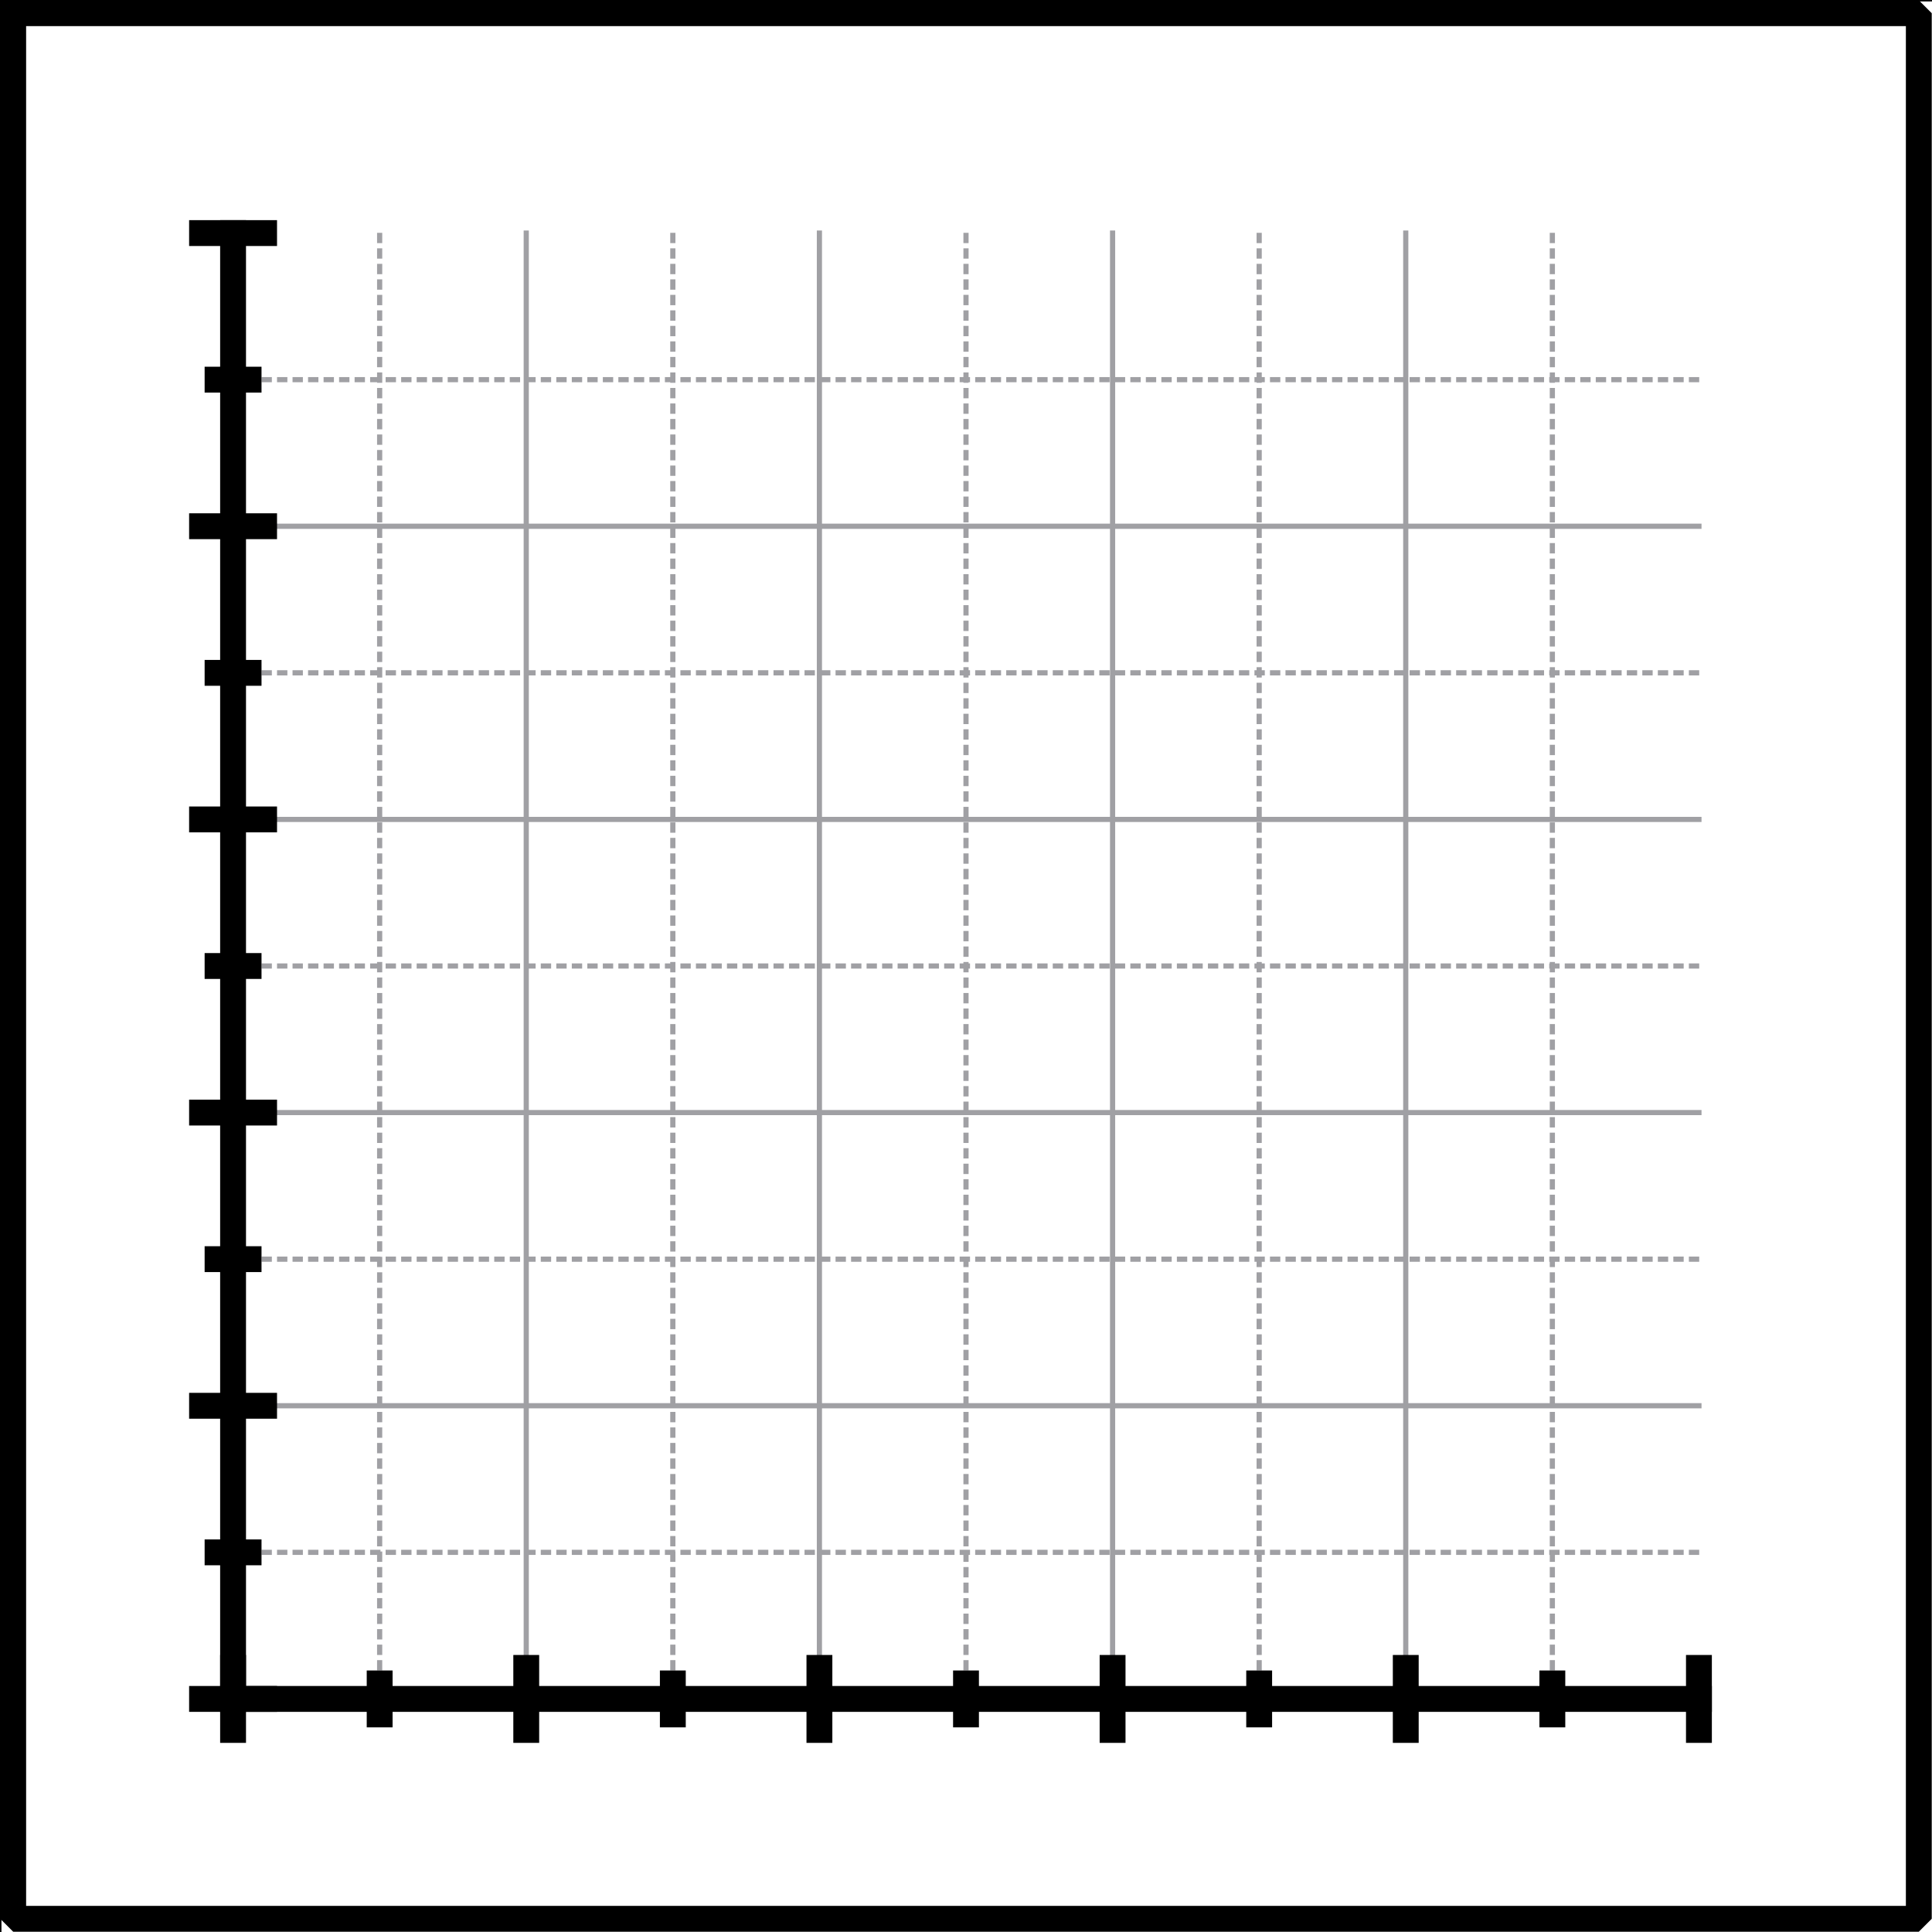
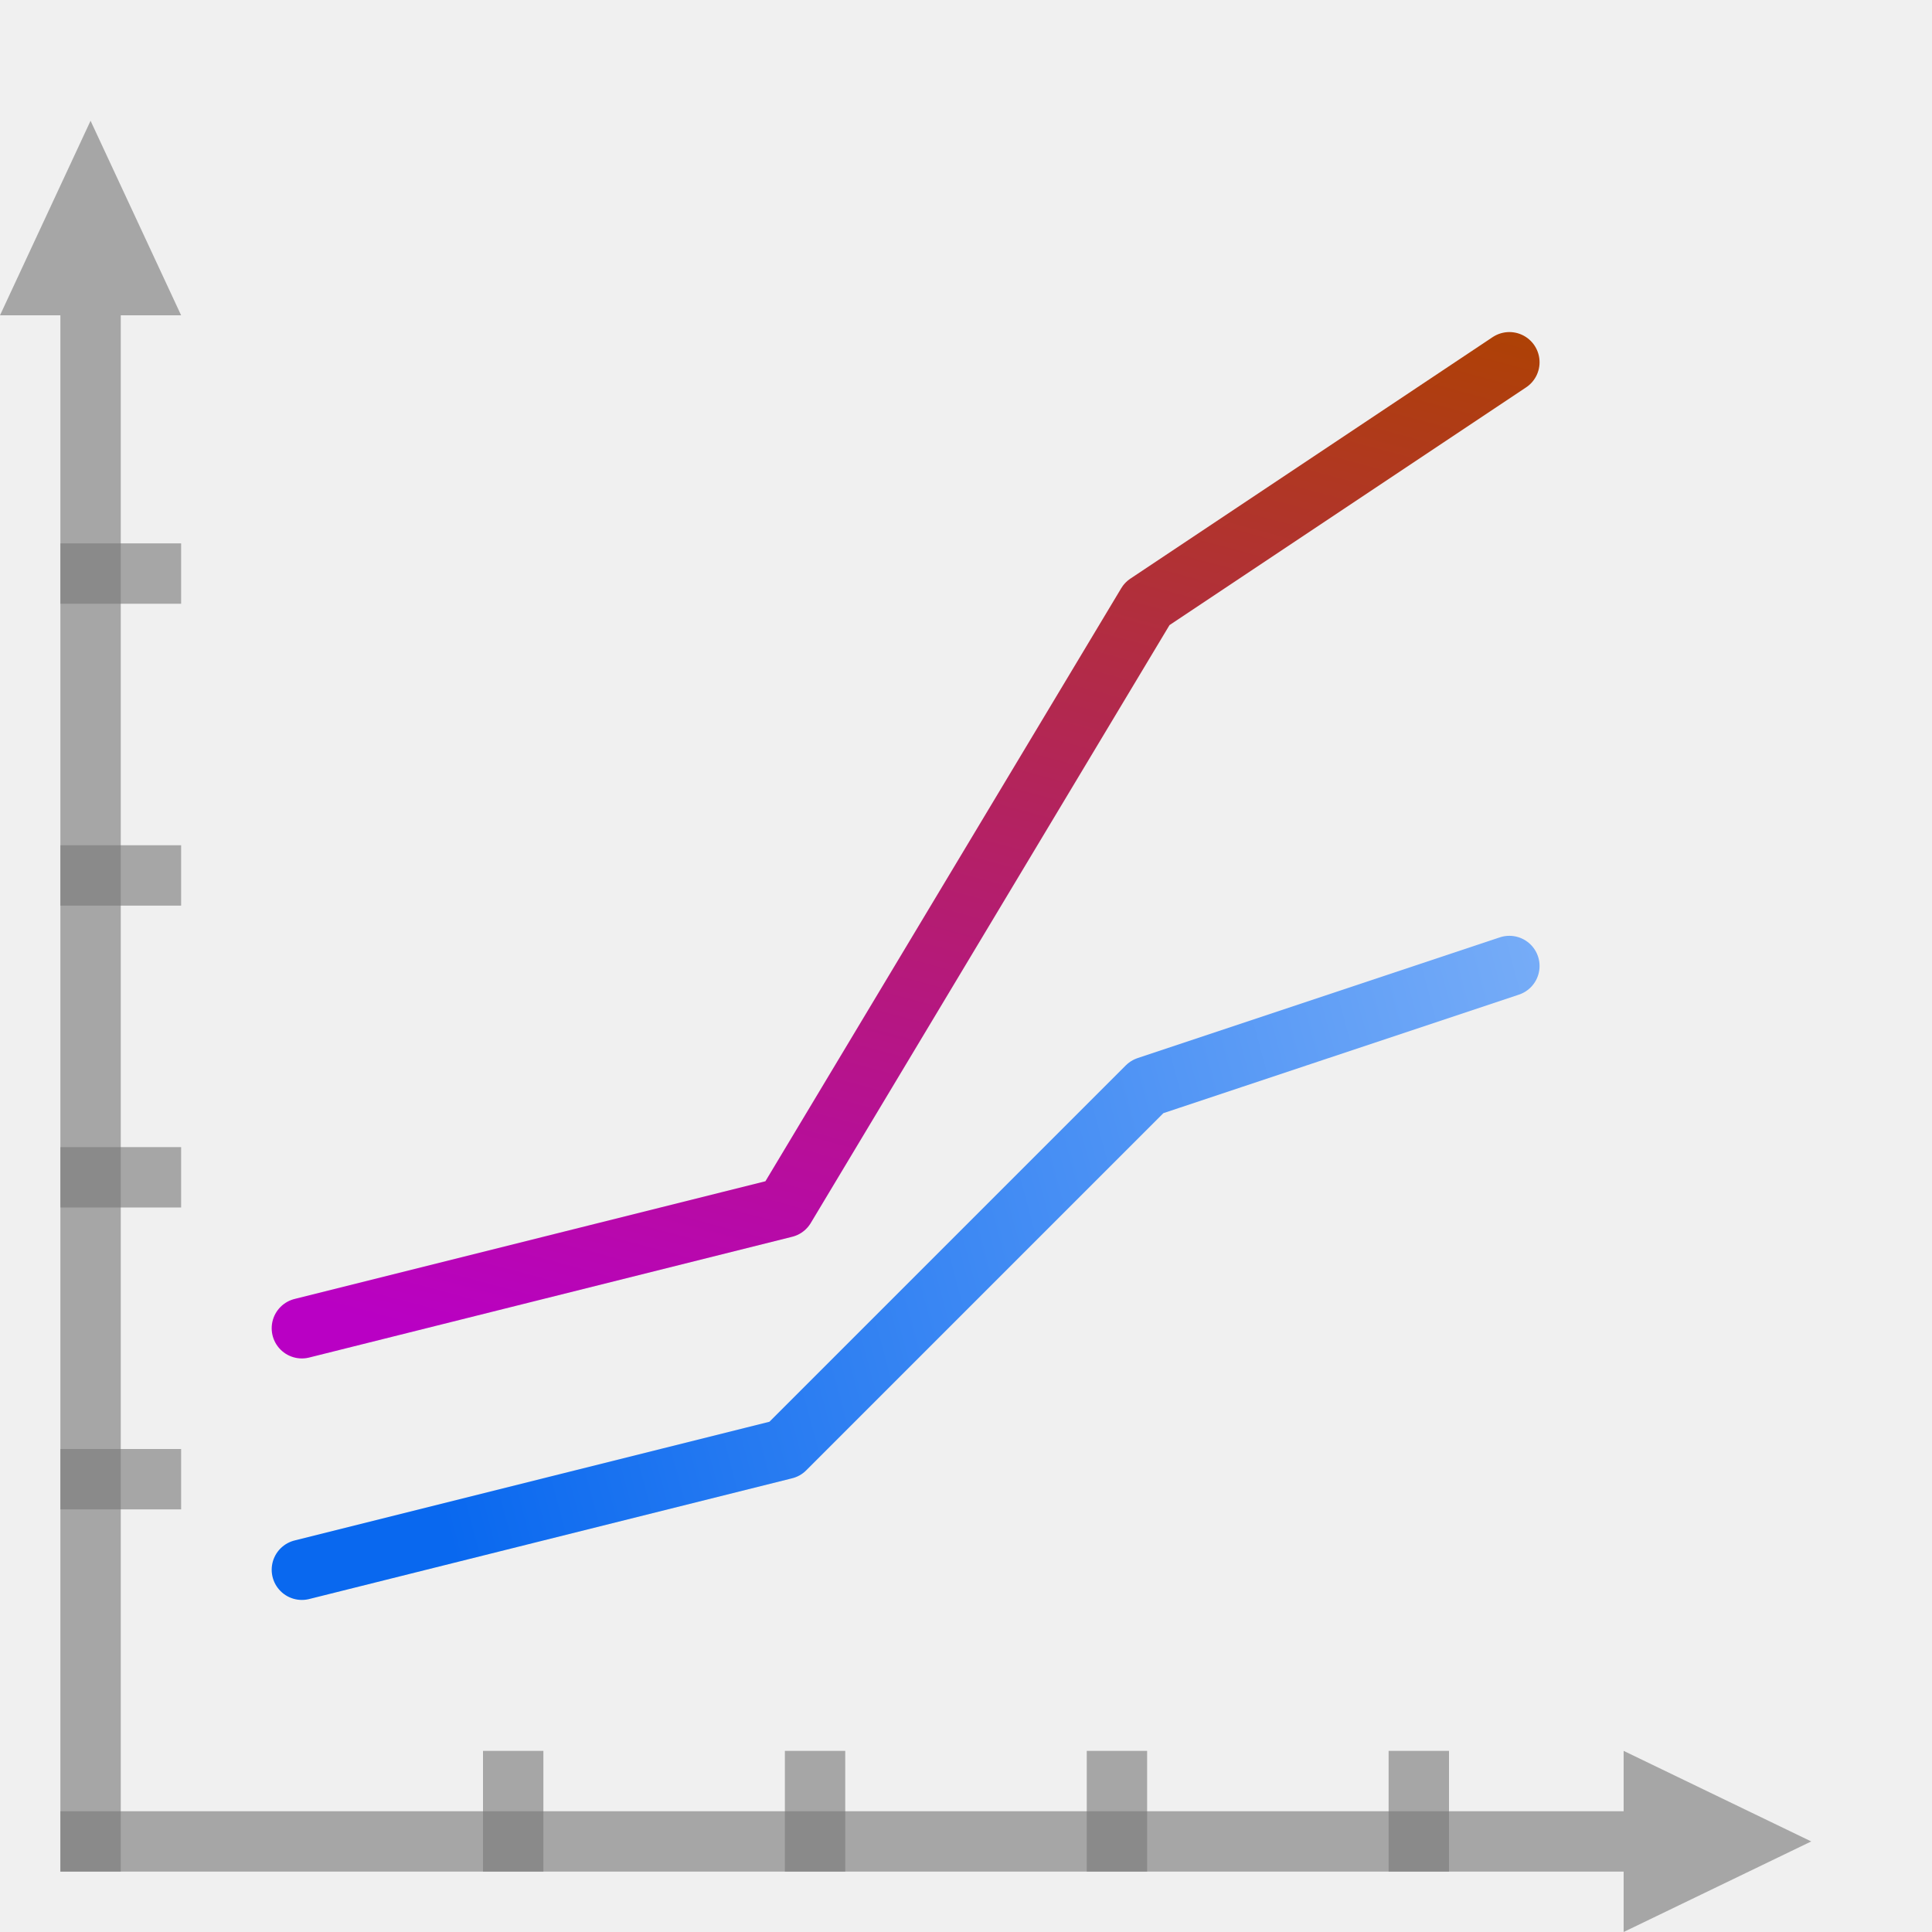
- <svg xmlns="http://www.w3.org/2000/svg" width="174.625mm" height="174.625mm" viewBox="0 0 495 495" version="1.2" baseProfile="tiny">
-   <defs>
- </defs>
-   <g fill="none" stroke="black" stroke-width="1" fill-rule="evenodd" stroke-linecap="square" stroke-linejoin="bevel">
-     <g fill="none" stroke="#000000" stroke-opacity="1" stroke-width="1" stroke-linecap="square" stroke-linejoin="bevel" transform="matrix(0.375569,0,0,0.375569,0,0)" font-family="Comic Sans MS" font-size="10" font-weight="400" font-style="normal">
- </g>
-     <g fill="#808080" fill-opacity="1" stroke="none" transform="matrix(0.375569,0,0,0.375569,0,0)" font-family="Comic Sans MS" font-size="10" font-weight="400" font-style="normal">
- </g>
-     <g fill="#808080" fill-opacity="1" stroke="none" transform="matrix(0.375569,0,0,0.375569,0,0)" font-family="Comic Sans MS" font-size="10" font-weight="400" font-style="normal">
- </g>
-     <g fill="#ffffff" fill-opacity="1" stroke="#000000" stroke-opacity="1" stroke-width="1" stroke-linecap="square" stroke-linejoin="bevel" transform="matrix(0.375569,0,0,0.375569,0,0)" font-family="Comic Sans MS" font-size="10" font-weight="400" font-style="normal">
-       <path vector-effect="non-scaling-stroke" fill-rule="evenodd" d="M0,0 L1500,0 L1500,1500 L0,1500 L0,0" />
-     </g>
-     <g fill="none" stroke="#000000" stroke-opacity="1" stroke-width="1" stroke-linecap="square" stroke-linejoin="bevel" transform="matrix(0.375569,0,0,0.375569,0,0)" font-family="Comic Sans MS" font-size="10" font-weight="400" font-style="normal">
- </g>
-     <g fill="none" stroke="#000000" stroke-opacity="1" stroke-width="1" stroke-linecap="square" stroke-linejoin="bevel" transform="matrix(1,0,0,1,0,0)" font-family="Comic Sans MS" font-size="10" font-weight="400" font-style="normal">
- </g>
-     <g fill="none" stroke="#000000" stroke-opacity="1" stroke-width="1" stroke-linecap="square" stroke-linejoin="bevel" transform="matrix(1,0,0,1,0,0)" font-family="Comic Sans MS" font-size="10" font-weight="400" font-style="normal">
- </g>
-     <g fill="none" stroke="#000000" stroke-opacity="1" stroke-width="1" stroke-linecap="square" stroke-linejoin="bevel" transform="matrix(0.375569,0,0,0.375569,247.5,247.5)" font-family="Comic Sans MS" font-size="10" font-weight="400" font-style="normal">
- </g>
-     <g fill="none" stroke="#000000" stroke-opacity="1" stroke-width="1" stroke-linecap="square" stroke-linejoin="bevel" transform="matrix(0.375569,0,0,0.375569,247.5,247.5)" font-family="Comic Sans MS" font-size="10" font-weight="400" font-style="normal">
- </g>
-     <g fill="none" stroke="#000000" stroke-opacity="1" stroke-width="1" stroke-linecap="square" stroke-linejoin="bevel" transform="matrix(0.375569,0,0,0.375569,247.5,247.5)" font-family="Comic Sans MS" font-size="10" font-weight="400" font-style="normal">
- </g>
-     <g fill="none" stroke="#000000" stroke-opacity="1" stroke-width="1" stroke-linecap="square" stroke-linejoin="bevel" transform="matrix(0.375569,0,0,0.375569,247.5,247.5)" font-family="Comic Sans MS" font-size="10" font-weight="400" font-style="normal">
- </g>
-     <g fill="#ffffff" fill-opacity="1" stroke="none" transform="matrix(0.375569,0,0,0.375569,247.5,247.5)" font-family="Comic Sans MS" font-size="10" font-weight="400" font-style="normal">
-       <path vector-effect="non-scaling-stroke" fill-rule="evenodd" d="M-650,-650 L650,-650 L650,650 L-650,650 L-650,-650" />
-     </g>
-     <g fill="none" stroke="#000000" stroke-opacity="1" stroke-width="17.639" stroke-linecap="square" stroke-linejoin="bevel" transform="matrix(0.375569,0,0,0.375569,247.5,247.5)" font-family="Comic Sans MS" font-size="10" font-weight="400" font-style="normal">
-       <path vector-effect="none" fill-rule="evenodd" d="M-650,-650 L650,-650 L650,650 L-650,650 L-650,-650" />
-     </g>
-     <g fill="none" stroke="#000000" stroke-opacity="1" stroke-width="1" stroke-linecap="square" stroke-linejoin="bevel" transform="matrix(0.375569,0,0,0.375569,247.5,247.5)" font-family="Comic Sans MS" font-size="10" font-weight="400" font-style="normal">
- </g>
-     <g fill="none" stroke="#000000" stroke-opacity="1" stroke-width="1" stroke-linecap="square" stroke-linejoin="bevel" transform="matrix(0.375569,0,0,0.375569,247.5,247.5)" font-family="Comic Sans MS" font-size="10" font-weight="400" font-style="normal">
- </g>
-     <g fill="none" stroke="#000000" stroke-opacity="1" stroke-width="1" stroke-linecap="square" stroke-linejoin="bevel" transform="matrix(0.375569,0,0,0.375569,247.5,13.6144)" font-family="Comic Sans MS" font-size="10" font-weight="400" font-style="normal">
- </g>
-     <g fill="none" stroke="#000000" stroke-opacity="1" stroke-width="1" stroke-linecap="square" stroke-linejoin="bevel" transform="matrix(0.375569,0,0,0.375569,247.5,13.6144)" font-family="Comic Sans MS" font-size="10" font-weight="400" font-style="normal">
- </g>
-     <g fill="none" stroke="#000000" stroke-opacity="1" stroke-width="1" stroke-linecap="square" stroke-linejoin="bevel" transform="matrix(0.375569,0,0,0.375569,247.5,13.6144)" font-family="Comic Sans MS" font-size="10" font-weight="400" font-style="normal">
- </g>
-     <g fill="none" stroke="#000000" stroke-opacity="1" stroke-width="1" stroke-linecap="square" stroke-linejoin="bevel" transform="matrix(1,0,0,1,0,0)" font-family="Comic Sans MS" font-size="10" font-weight="400" font-style="normal">
- </g>
-     <g fill="none" stroke="#000000" stroke-opacity="1" stroke-width="1" stroke-linecap="square" stroke-linejoin="bevel" transform="matrix(0.375569,0,0,0.375569,247.5,247.5)" font-family="Comic Sans MS" font-size="10" font-weight="400" font-style="normal">
- </g>
-     <g fill="none" stroke="#000000" stroke-opacity="1" stroke-width="1" stroke-linecap="square" stroke-linejoin="bevel" transform="matrix(0.375569,0,0,0.375569,247.5,247.5)" font-family="Comic Sans MS" font-size="10" font-weight="400" font-style="normal">
- </g>
-     <g fill="none" stroke="#000000" stroke-opacity="1" stroke-width="1" stroke-linecap="square" stroke-linejoin="bevel" transform="matrix(0.375569,0,0,0.375569,247.5,247.5)" font-family="Comic Sans MS" font-size="10" font-weight="400" font-style="normal">
- </g>
-     <g fill="none" stroke="#000000" stroke-opacity="1" stroke-width="17.639" stroke-linecap="square" stroke-linejoin="bevel" transform="matrix(0.375569,0,0,0.375569,247.5,247.5)" font-family="Comic Sans MS" font-size="10" font-weight="400" font-style="normal">
-       <path vector-effect="none" fill-rule="evenodd" d="M-500,500 L500,500" />
-     </g>
-     <g fill="none" stroke="#a0a0a4" stroke-opacity="1" stroke-width="3.528" stroke-linecap="square" stroke-linejoin="bevel" transform="matrix(0.375569,0,0,0.375569,247.5,247.5)" font-family="Comic Sans MS" font-size="10" font-weight="400" font-style="normal">
-       <path vector-effect="none" fill-rule="evenodd" d="M-300,500 L-300,-500 M-100,500 L-100,-500 M100,500 L100,-500 M300,500 L300,-500" />
-     </g>
-     <g fill="none" stroke="#a0a0a4" stroke-opacity="1" stroke-dasharray="3.528,7.056" stroke-dashoffset="0" stroke-width="3.528" stroke-linecap="square" stroke-linejoin="bevel" transform="matrix(0.375569,0,0,0.375569,247.5,247.5)" font-family="Comic Sans MS" font-size="10" font-weight="400" font-style="normal">
-       <path vector-effect="none" fill-rule="evenodd" d="M-400,500 L-400,-500 M-200,500 L-200,-500 M0,500 L0,-500 M200,500 L200,-500 M400,500 L400,-500" />
-     </g>
-     <g fill="none" stroke="#000000" stroke-opacity="1" stroke-width="17.639" stroke-linecap="square" stroke-linejoin="bevel" transform="matrix(0.375569,0,0,0.375569,247.5,247.5)" font-family="Comic Sans MS" font-size="10" font-weight="400" font-style="normal">
-       <path vector-effect="none" fill-rule="evenodd" d="M-500,478.833 L-500,521.167 M-300,478.833 L-300,521.167 M-100,478.833 L-100,521.167 M100,478.833 L100,521.167 M300,478.833 L300,521.167 M500,478.833 L500,521.167" />
-       <path vector-effect="none" fill-rule="evenodd" d="M-400,489.417 L-400,510.583 M-200,489.417 L-200,510.583 M0,489.417 L0,510.583 M200,489.417 L200,510.583 M400,489.417 L400,510.583" />
-     </g>
-     <g fill="none" stroke="#000000" stroke-opacity="1" stroke-width="1" stroke-linecap="square" stroke-linejoin="bevel" transform="matrix(0.375569,0,0,0.375569,247.5,247.5)" font-family="Comic Sans MS" font-size="10" font-weight="400" font-style="normal">
- </g>
-     <g fill="none" stroke="#000000" stroke-opacity="1" stroke-width="1" stroke-linecap="square" stroke-linejoin="bevel" transform="matrix(0.375569,0,0,0.375569,247.5,247.5)" font-family="Comic Sans MS" font-size="10" font-weight="400" font-style="normal">
- </g>
-     <g fill="none" stroke="#000000" stroke-opacity="1" stroke-width="17.639" stroke-linecap="square" stroke-linejoin="bevel" transform="matrix(0.375569,0,0,0.375569,247.5,247.5)" font-family="Comic Sans MS" font-size="10" font-weight="400" font-style="normal">
-       <path vector-effect="none" fill-rule="evenodd" d="M-500,500 L-500,-500" />
-     </g>
-     <g fill="none" stroke="#a0a0a4" stroke-opacity="1" stroke-width="3.528" stroke-linecap="square" stroke-linejoin="bevel" transform="matrix(0.375569,0,0,0.375569,247.5,247.5)" font-family="Comic Sans MS" font-size="10" font-weight="400" font-style="normal">
-       <path vector-effect="none" fill-rule="evenodd" d="M-500,300 L500,300 M-500,100 L500,100 M-500,-100 L500,-100 M-500,-300 L500,-300" />
-     </g>
-     <g fill="none" stroke="#a0a0a4" stroke-opacity="1" stroke-dasharray="3.528,7.056" stroke-dashoffset="0" stroke-width="3.528" stroke-linecap="square" stroke-linejoin="bevel" transform="matrix(0.375569,0,0,0.375569,247.5,247.5)" font-family="Comic Sans MS" font-size="10" font-weight="400" font-style="normal">
-       <path vector-effect="none" fill-rule="evenodd" d="M-500,400 L500,400 M-500,200 L500,200 M-500,0 L500,0 M-500,-200 L500,-200 M-500,-400 L500,-400" />
-     </g>
-     <g fill="none" stroke="#000000" stroke-opacity="1" stroke-width="17.639" stroke-linecap="square" stroke-linejoin="bevel" transform="matrix(0.375569,0,0,0.375569,247.5,247.5)" font-family="Comic Sans MS" font-size="10" font-weight="400" font-style="normal">
-       <path vector-effect="none" fill-rule="evenodd" d="M-478.833,500 L-521.167,500 M-478.833,300 L-521.167,300 M-478.833,100 L-521.167,100 M-478.833,-100 L-521.167,-100 M-478.833,-300 L-521.167,-300 M-478.833,-500 L-521.167,-500" />
-       <path vector-effect="none" fill-rule="evenodd" d="M-489.417,400 L-510.583,400 M-489.417,200 L-510.583,200 M-489.417,0 L-510.583,0 M-489.417,-200 L-510.583,-200 M-489.417,-400 L-510.583,-400" />
-     </g>
-     <g fill="none" stroke="#000000" stroke-opacity="1" stroke-width="1" stroke-linecap="square" stroke-linejoin="bevel" transform="matrix(0.375569,0,0,0.375569,247.5,247.5)" font-family="Comic Sans MS" font-size="10" font-weight="400" font-style="normal">
- </g>
-     <g fill="none" stroke="#000000" stroke-opacity="1" stroke-width="1" stroke-linecap="square" stroke-linejoin="bevel" transform="matrix(0.375569,0,0,0.375569,247.5,247.5)" font-family="Comic Sans MS" font-size="10" font-weight="400" font-style="normal">
- </g>
-     <g fill="none" stroke="#000000" stroke-opacity="1" stroke-width="1" stroke-linecap="square" stroke-linejoin="bevel" transform="matrix(1,0,0,1,0,0)" font-family="Comic Sans MS" font-size="10" font-weight="400" font-style="normal">
- </g>
-     <g fill="none" stroke="#000000" stroke-opacity="1" stroke-width="1" stroke-linecap="square" stroke-linejoin="bevel" transform="matrix(0.375569,0,0,0.375569,247.5,247.5)" font-family="Comic Sans MS" font-size="10" font-weight="400" font-style="normal">
- </g>
-     <g fill="none" stroke="#000000" stroke-opacity="1" stroke-width="1" stroke-linecap="square" stroke-linejoin="bevel" transform="matrix(1,0,0,1,0,0)" font-family="Comic Sans MS" font-size="10" font-weight="400" font-style="normal">
- </g>
+ <svg xmlns="http://www.w3.org/2000/svg" xmlns:xlink="http://www.w3.org/1999/xlink" width="128" height="128" id="svg3408" version="1.0">
+   <defs id="defs3410">
+     <linearGradient id="linearGradient3228">
+       <stop style="stop-color:#ffffff;stop-opacity:1;" offset="0" id="stop3230" />
+       <stop style="stop-color:#ffffff;stop-opacity:0;" offset="1" id="stop3232" />
+     </linearGradient>
+     <linearGradient id="linearGradient3220">
+       <stop style="stop-color:#ffffff;stop-opacity:1;" offset="0" id="stop3222" />
+       <stop style="stop-color:#ffffff;stop-opacity:0;" offset="1" id="stop3224" />
+     </linearGradient>
+     <linearGradient id="linearGradient3201">
+       <stop id="stop3203" offset="0" style="stop-color:#fbaeff;stop-opacity:1;" />
+       <stop id="stop3205" offset="1" style="stop-color:#ffd7d7;stop-opacity:1;" />
+     </linearGradient>
+     <linearGradient id="linearGradient3195">
+       <stop id="stop3197" offset="0" style="stop-color:#99c2fc;stop-opacity:1;" />
+       <stop id="stop3199" offset="1" style="stop-color:#dceafe;stop-opacity:1;" />
+     </linearGradient>
+     <linearGradient id="linearGradient6310">
+       <stop style="stop-color:#b900c4;stop-opacity:1;" offset="0" id="stop6312" />
+       <stop style="stop-color:#ae4300;stop-opacity:1;" offset="1" id="stop6314" />
+     </linearGradient>
+     <linearGradient id="linearGradient3051">
+       <stop style="stop-color:#0968ef;stop-opacity:1;" offset="0" id="stop3053" />
+       <stop style="stop-color:#aecffc;stop-opacity:1;" offset="1" id="stop3055" />
+     </linearGradient>
+     <linearGradient xlink:href="#linearGradient3051" id="linearGradient3768" x1="23.5" y1="64" x2="140.198" y2="32.731" gradientUnits="userSpaceOnUse" gradientTransform="translate(-4,0)" />
+     <linearGradient xlink:href="#linearGradient6310" id="linearGradient3772" gradientUnits="userSpaceOnUse" x1="32" y1="88.469" x2="54.052" y2="6.171" gradientTransform="translate(-4,0)" />
+     <linearGradient xlink:href="#linearGradient3201" id="linearGradient3189" x1="66.066" y1="92.046" x2="66.066" y2="43.635" gradientUnits="userSpaceOnUse" gradientTransform="translate(-4,0)" />
+     <linearGradient xlink:href="#linearGradient3195" id="linearGradient3193" gradientUnits="userSpaceOnUse" x1="68" y1="112" x2="68" y2="80" gradientTransform="translate(-4,0)" />
+     <linearGradient xlink:href="#linearGradient3220" id="linearGradient3226" x1="92.705" y1="8.803" x2="120" y2="76" gradientUnits="userSpaceOnUse" gradientTransform="translate(-4,0)" />
+     <linearGradient xlink:href="#linearGradient3228" id="linearGradient3234" x1="84" y1="60" x2="110" y2="105.033" gradientUnits="userSpaceOnUse" gradientTransform="translate(-4,0)" />
+   </defs>
+   <g id="layer1">
+     <path id="path3452" d="m 120,122 -4.143,-2 -8.286,-4 0,4 L 4,120 l 0,4 103.571,0 0,4 8.286,-4 4.143,-2 z" style="opacity:0.614;fill:#797979;fill-opacity:1;stroke:none" />
+     <rect ry="0" rx="0" y="36" x="4" height="4" width="8" id="rect3572" style="opacity:1;fill:#787878;fill-opacity:0.616;stroke:none;stroke-width:1;stroke-linecap:round;stroke-linejoin:round;stroke-miterlimit:4;stroke-dasharray:none;stroke-dashoffset:0;stroke-opacity:1" />
+     <rect ry="0" rx="0" y="92" x="-124" height="4" width="8" id="rect3574" style="opacity:1;fill:#787878;fill-opacity:0.616;stroke:none;stroke-width:1;stroke-linecap:round;stroke-linejoin:round;stroke-miterlimit:4;stroke-dasharray:none;stroke-dashoffset:0;stroke-opacity:1" transform="matrix(0,-1,1,0,0,0)" />
+     <rect style="opacity:1;fill:#787878;fill-opacity:0.616;stroke:none;stroke-width:1;stroke-linecap:round;stroke-linejoin:round;stroke-miterlimit:4;stroke-dasharray:none;stroke-dashoffset:0;stroke-opacity:1" id="rect3576" width="8" height="4" x="-124" y="72" rx="0" ry="0" transform="matrix(0,-1,1,0,0,0)" />
+     <rect ry="0" rx="0" y="52" x="-124" height="4" width="8" id="rect3578" style="opacity:1;fill:#787878;fill-opacity:0.616;stroke:none;stroke-width:1;stroke-linecap:round;stroke-linejoin:round;stroke-miterlimit:4;stroke-dasharray:none;stroke-dashoffset:0;stroke-opacity:1" transform="matrix(0,-1,1,0,0,0)" />
+     <rect style="opacity:1;fill:#787878;fill-opacity:0.616;stroke:none;stroke-width:1;stroke-linecap:round;stroke-linejoin:round;stroke-miterlimit:4;stroke-dasharray:none;stroke-dashoffset:0;stroke-opacity:1" id="rect3580" width="8" height="4" x="-124" y="32" rx="0" ry="0" transform="matrix(0,-1,1,0,0,0)" />
+     <path style="opacity:0.614;fill:#797979;fill-opacity:1;stroke:none" d="m 6,8 -2,4.296 -4,8.593 4,0 L 4,124 l 4,0 0,-103.111 4,0 L 8,12.296 6,8 z" id="path3447" />
+     <rect style="opacity:1;fill:#787878;fill-opacity:0.616;stroke:none;stroke-width:1;stroke-linecap:round;stroke-linejoin:round;stroke-miterlimit:4;stroke-dasharray:none;stroke-dashoffset:0;stroke-opacity:1" id="rect3564" width="8" height="4" x="4" y="96" rx="0" ry="0" />
+     <rect ry="0" rx="0" y="76" x="4" height="4" width="8" id="rect3566" style="opacity:1;fill:#787878;fill-opacity:0.616;stroke:none;stroke-width:1;stroke-linecap:round;stroke-linejoin:round;stroke-miterlimit:4;stroke-dasharray:none;stroke-dashoffset:0;stroke-opacity:1" />
+     <rect style="opacity:1;fill:#787878;fill-opacity:0.616;stroke:none;stroke-width:1;stroke-linecap:round;stroke-linejoin:round;stroke-miterlimit:4;stroke-dasharray:none;stroke-dashoffset:0;stroke-opacity:1" id="rect3568" width="8" height="4" x="4" y="56" rx="0" ry="0" />
+     <path id="path3770" d="M 20,88 L 52,80 L 76,40 L 100,24" style="fill:none;fill-opacity:1;fill-rule:evenodd;stroke:url(#linearGradient3772);stroke-width:4;stroke-linecap:round;stroke-linejoin:round;stroke-miterlimit:4;stroke-dasharray:none;stroke-opacity:1" />
+     <path style="fill:none;fill-opacity:1;fill-rule:evenodd;stroke:url(#linearGradient3768);stroke-width:4;stroke-linecap:round;stroke-linejoin:round;stroke-miterlimit:4;stroke-dasharray:none;stroke-opacity:1" d="M 20,104 L 52,96 L 76,72 L 100,64" id="path2982" />
  </g>
</svg>
